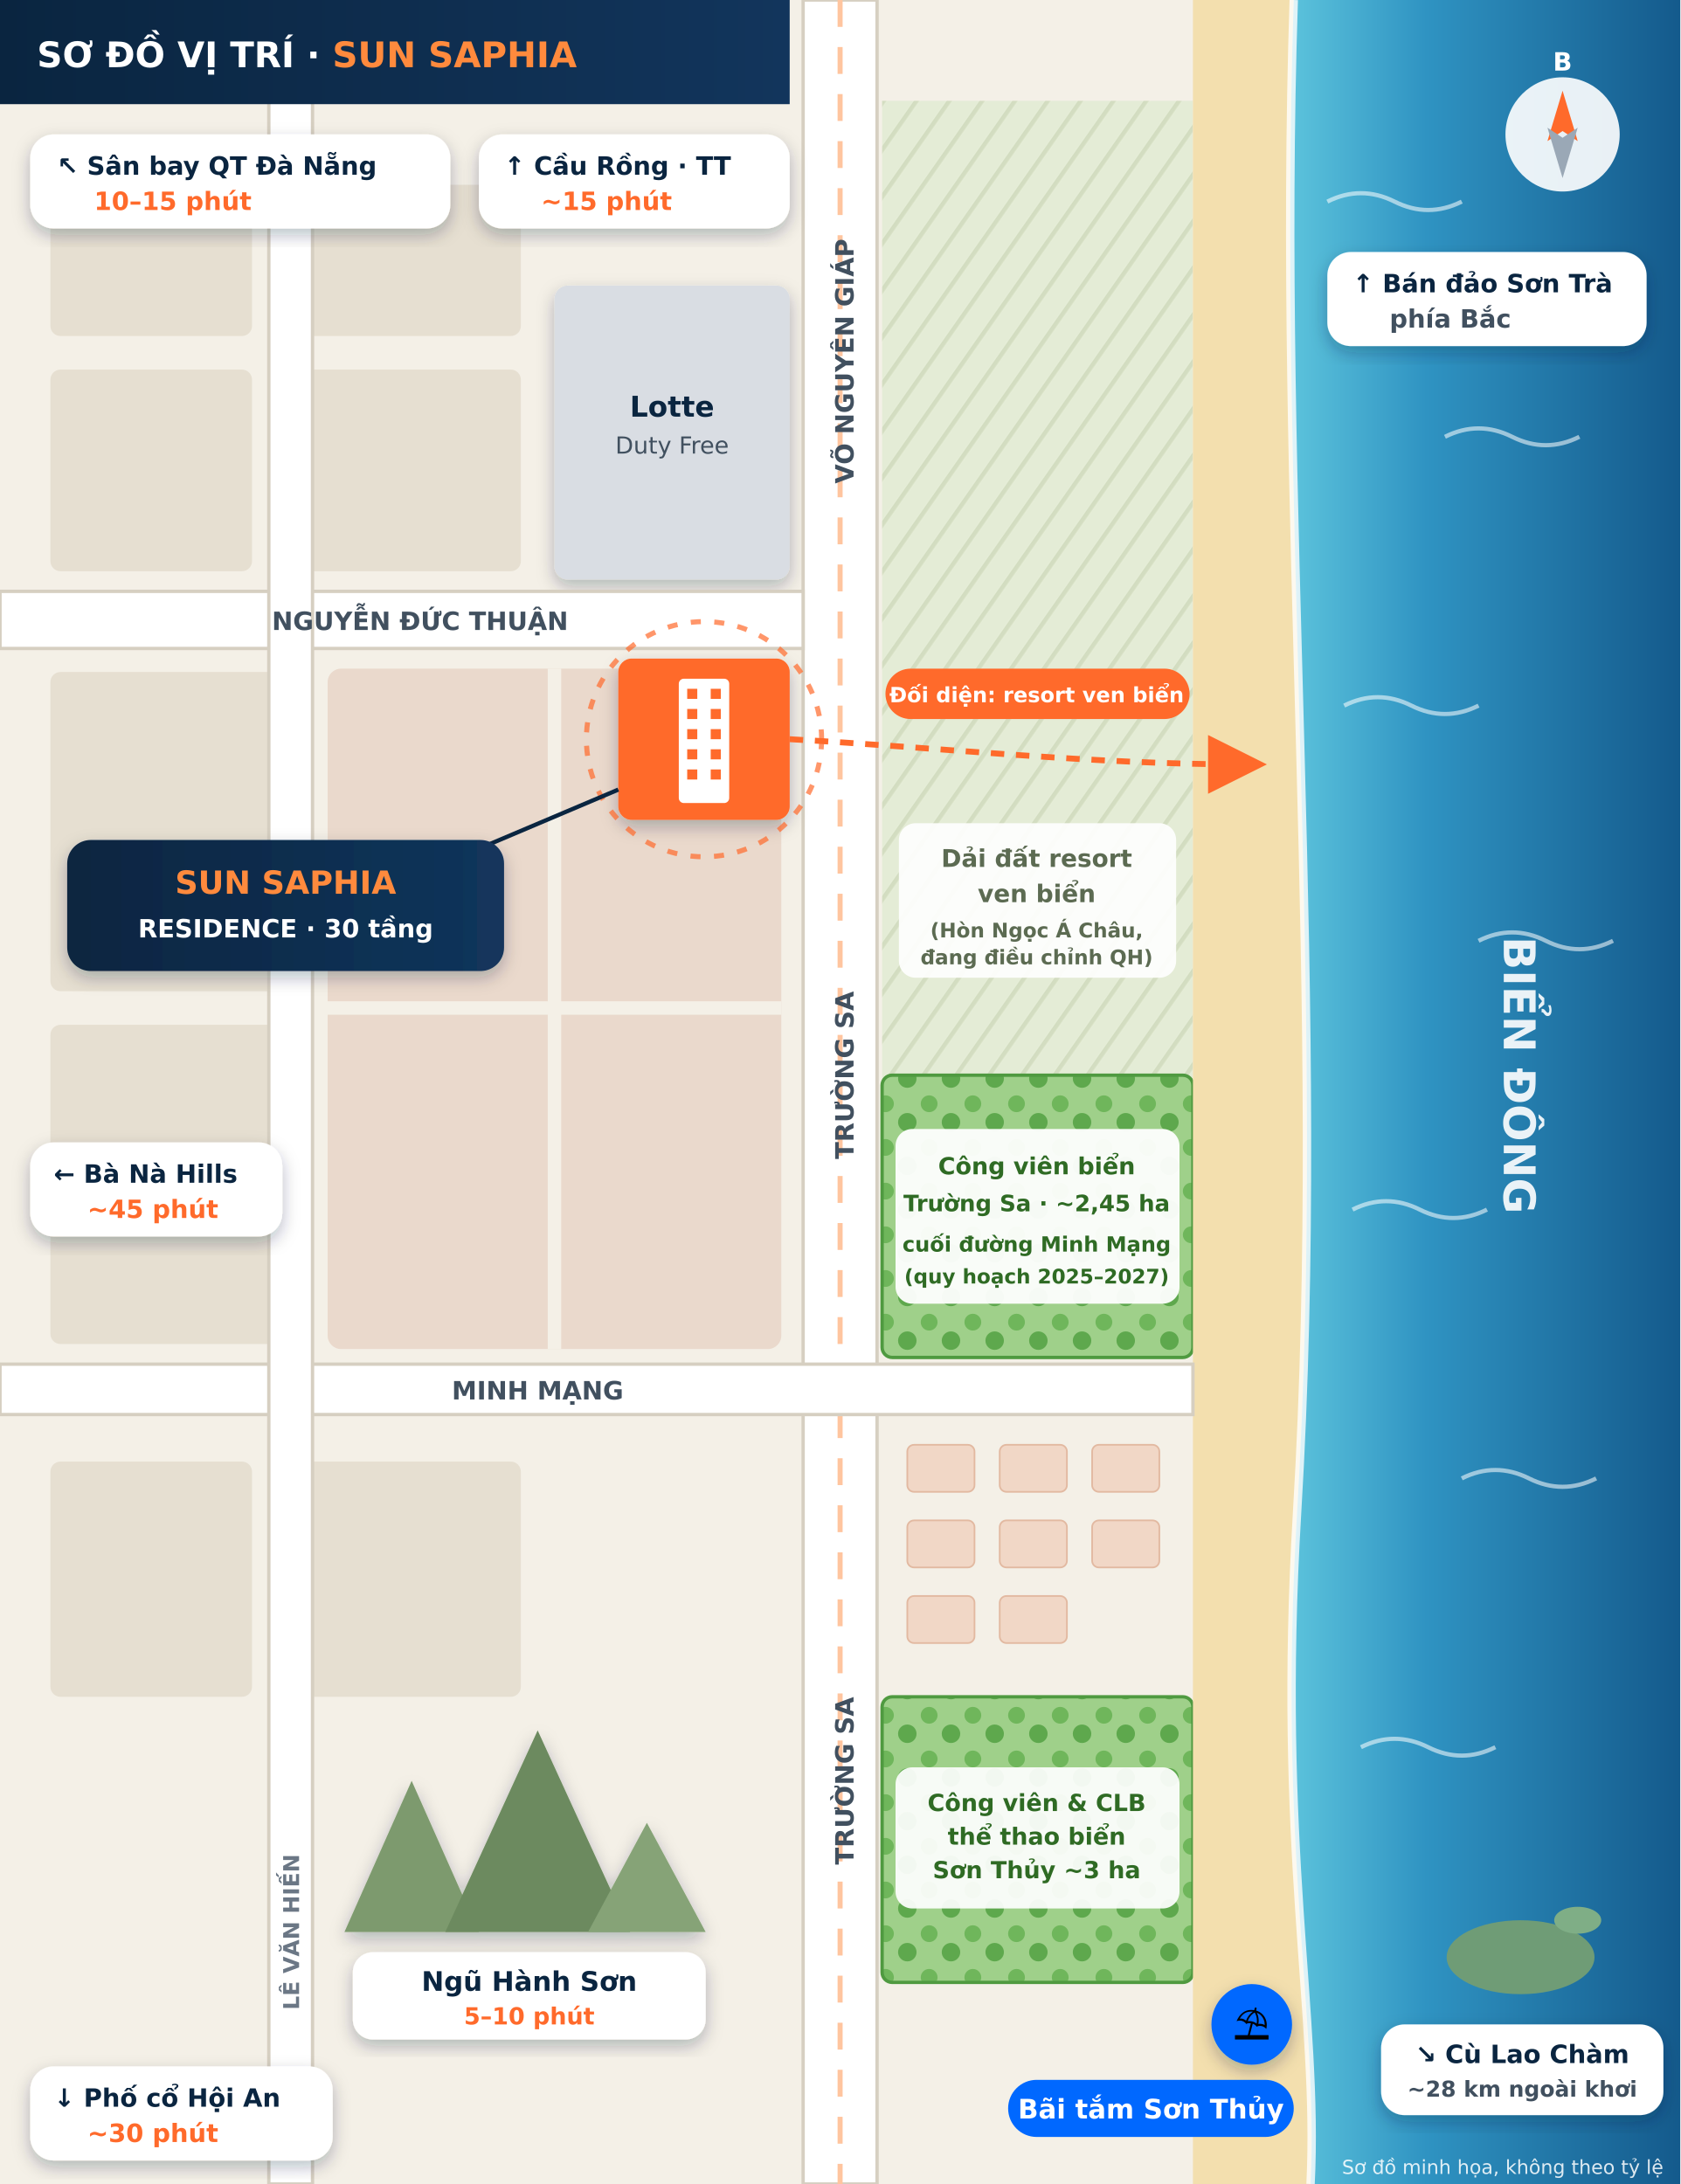
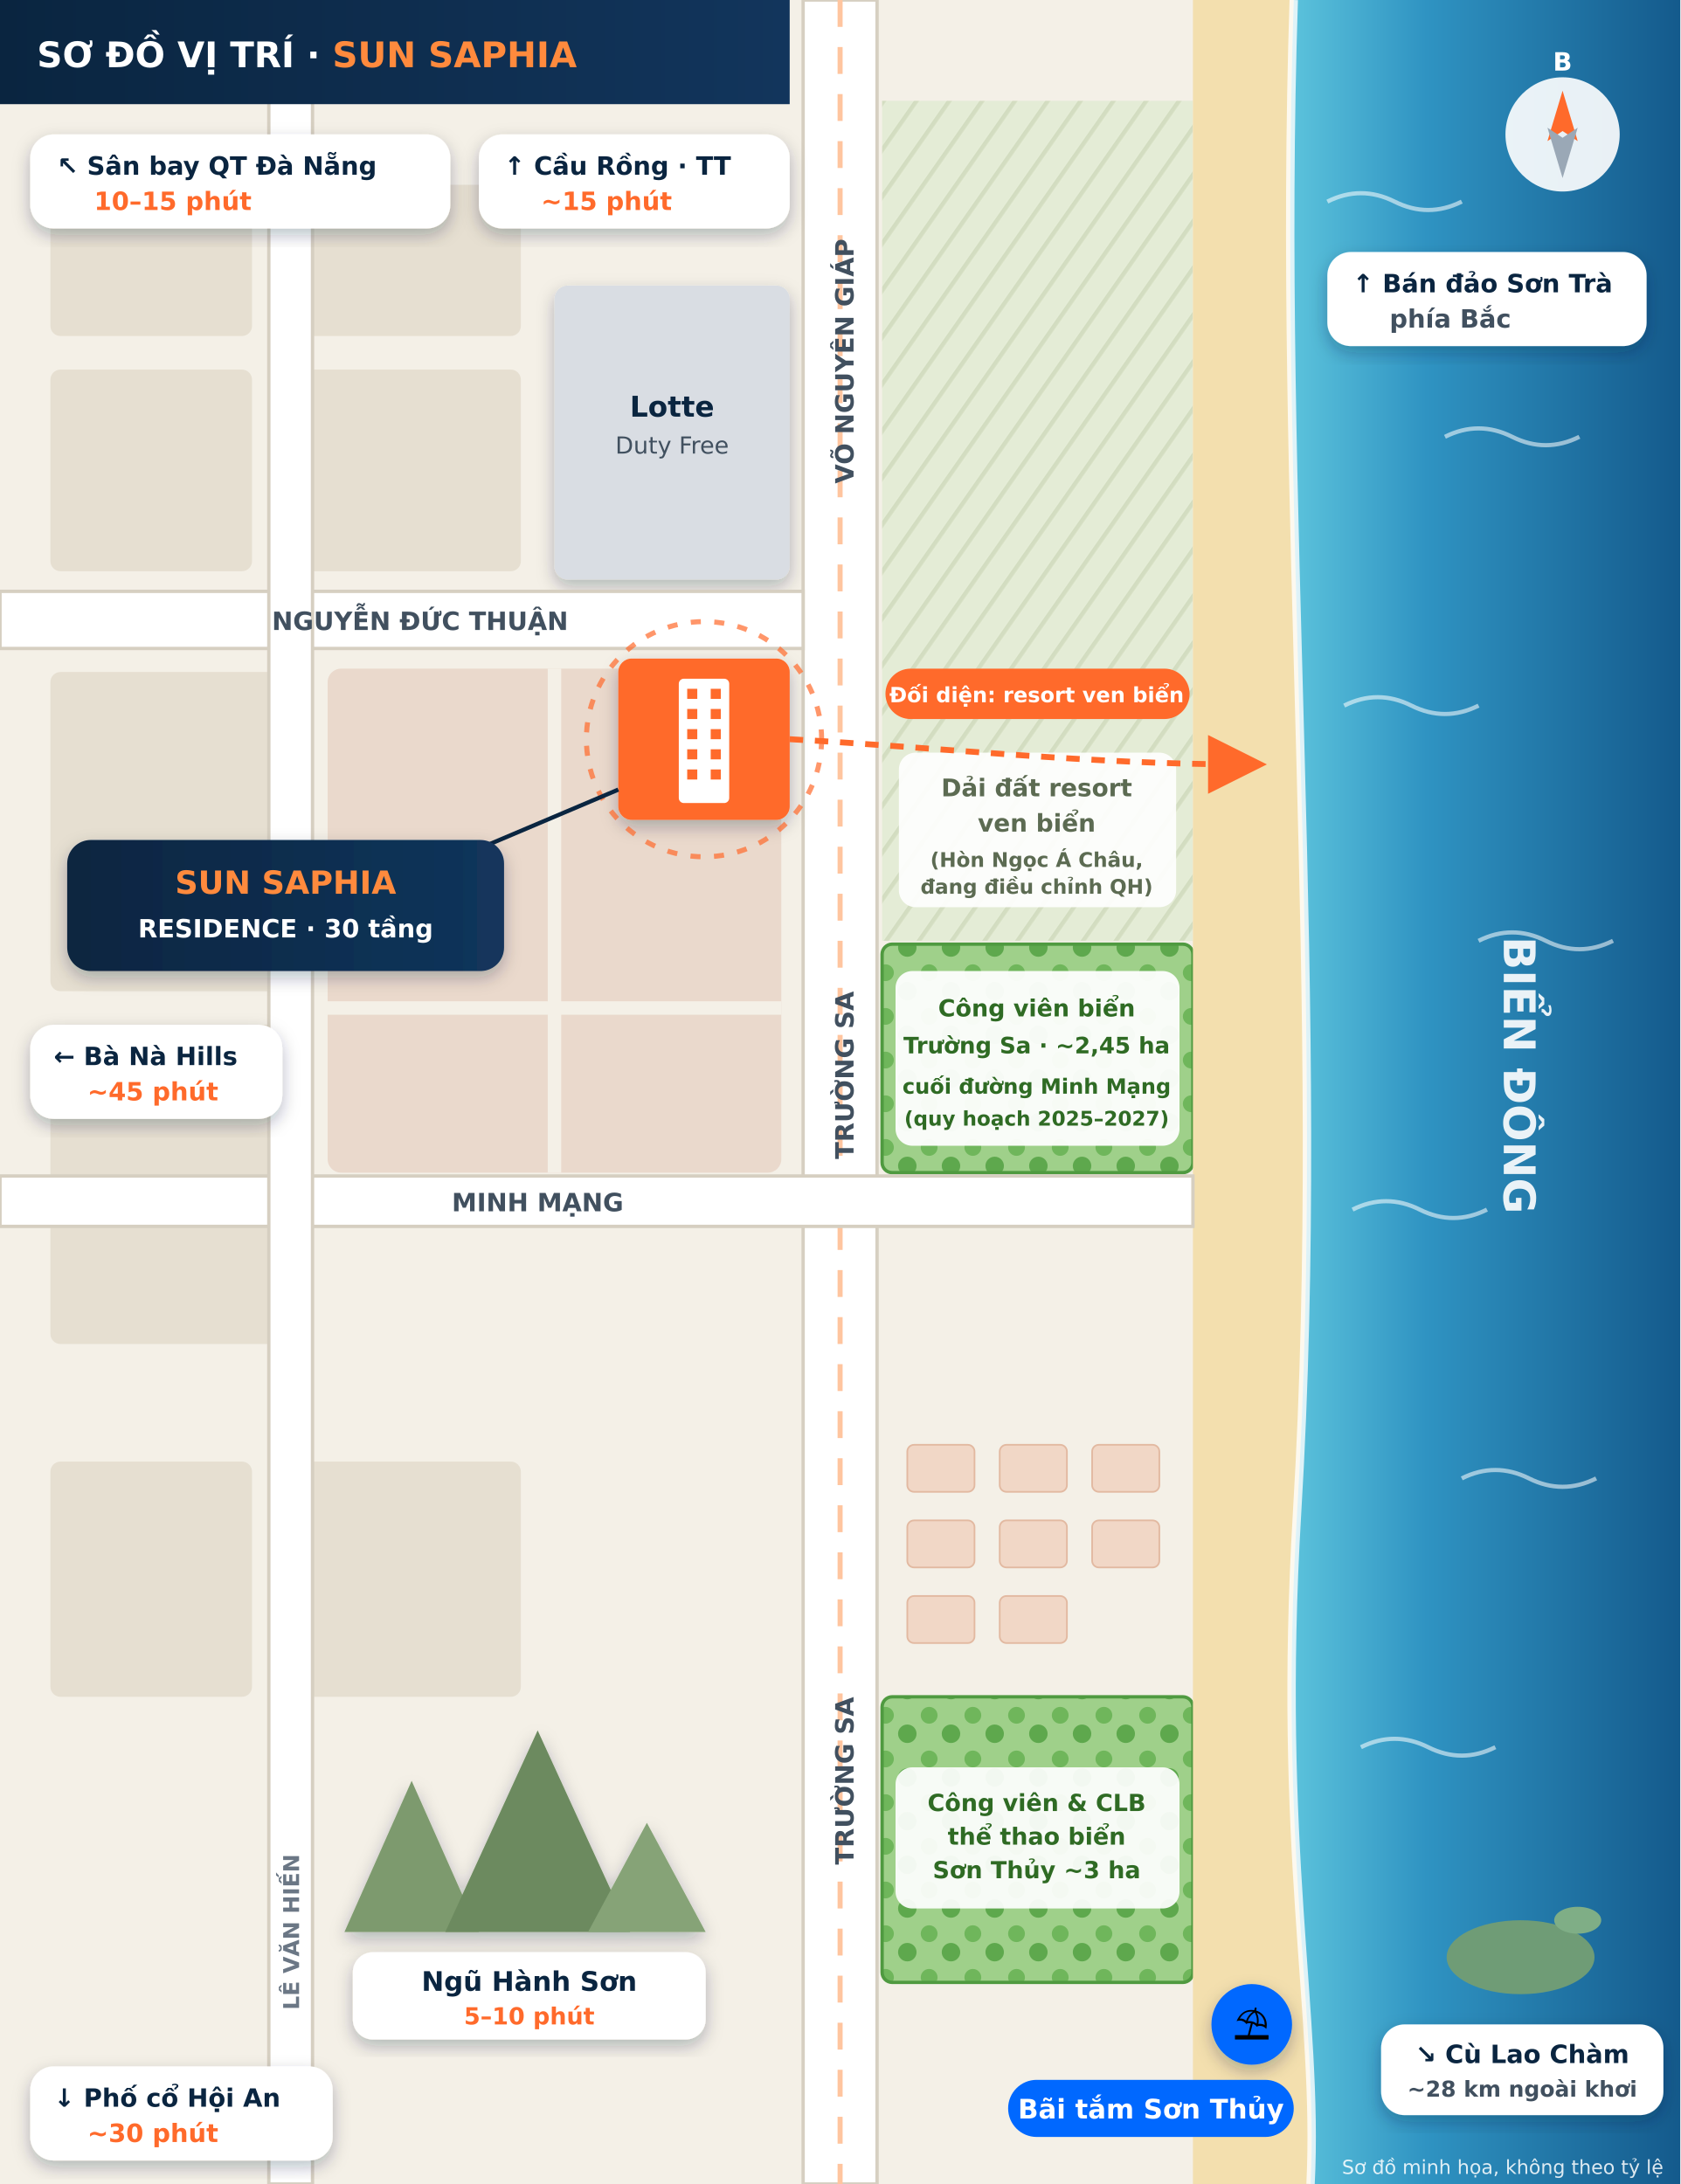
<svg xmlns="http://www.w3.org/2000/svg" viewBox="0 0 1000 1300" width="1000" height="1300" font-family="DejaVu Sans, Arial, sans-serif">
  <defs>
    <linearGradient id="sea" x1="0" x2="1" y1="0" y2="0">
      <stop offset="0" stop-color="#5cc3dc" />
      <stop offset=".35" stop-color="#2f93c2" />
      <stop offset="1" stop-color="#145a8c" />
    </linearGradient>
    <linearGradient id="nav" x1="0" x2="1">
      <stop offset="0" stop-color="#0A2540" />
      <stop offset="1" stop-color="#12355c" />
    </linearGradient>
    <pattern id="trees" width="26" height="26" patternUnits="userSpaceOnUse">
      <rect width="26" height="26" fill="#9fd08a" />
      <circle cx="7" cy="7" r="5" fill="#6fb65b" />
      <circle cx="20" cy="18" r="5.5" fill="#5ea84d" />
    </pattern>
    <pattern id="vac" width="16" height="16" patternUnits="userSpaceOnUse" patternTransform="rotate(35)">
      <rect width="16" height="16" fill="#e4ecd6" />
      <line x1="0" y1="0" x2="0" y2="16" stroke="#d3ddc1" stroke-width="5" />
    </pattern>
    <filter id="sh" x="-20%" y="-20%" width="140%" height="140%">
      <feDropShadow dx="0" dy="4" stdDeviation="5" flood-color="#0A2540" flood-opacity=".28" />
    </filter>
    <marker id="ar" markerWidth="10" markerHeight="10" refX="6" refY="5" orient="auto">
      <path d="M0,0 L10,5 L0,10 z" fill="#FF6A2B" />
    </marker>
  </defs>
  <rect width="1000" height="1300" fill="#f4f0e7" />
  <g fill="#e6dfd1">
    <rect x="30" y="110" width="120" height="90" rx="6" />
    <rect x="170" y="110" width="140" height="90" rx="6" />
    <rect x="30" y="220" width="120" height="120" rx="6" />
    <rect x="170" y="220" width="140" height="120" rx="6" />
    <rect x="30" y="400" width="140" height="190" rx="6" />
    <rect x="30" y="610" width="140" height="190" rx="6" />
    <rect x="30" y="870" width="120" height="140" rx="6" />
    <rect x="170" y="870" width="140" height="140" rx="6" />
  </g>
-   <rect x="195" y="398" width="270" height="405" rx="8" fill="#ead9cc" />
+   <rect x="195" y="398" width="270" height="300" rx="8" fill="#ead9cc" />
  <g stroke="#f4f0e7" stroke-width="8">
    <line x1="195" y1="600" x2="465" y2="600" />
-     <line x1="330" y1="398" x2="330" y2="803" />
+     <line x1="330" y1="398" x2="330" y2="698" />
  </g>
  <rect x="330" y="170" width="140" height="175" rx="8" fill="#d9dde3" filter="url(#sh)" />
  <text x="400" y="248" text-anchor="middle" font-size="17" font-weight="700" fill="#0A2540">Lotte</text>
  <text x="400" y="270" text-anchor="middle" font-size="14" fill="#41505f">Duty Free</text>
-   <rect x="525" y="60" width="185" height="745" fill="url(#vac)" />
-   <rect x="535" y="490" width="165" height="92" rx="10" fill="#ffffff" opacity=".9" />
-   <text x="617" y="516" text-anchor="middle" font-size="14.5" fill="#5c6b52" font-weight="800">Dải đất resort</text>
-   <text x="617" y="537" text-anchor="middle" font-size="14.5" fill="#5c6b52" font-weight="800">ven biển</text>
-   <text x="617" y="558" text-anchor="middle" font-size="12" fill="#5c6b52" font-weight="700">(Hòn Ngọc Á Châu,</text>
-   <text x="617" y="574" text-anchor="middle" font-size="12" fill="#5c6b52" font-weight="700">đang điều chỉnh QH)</text>
-   <rect x="525" y="640" width="185" height="168" rx="6" fill="url(#trees)" stroke="#4f9a40" stroke-width="2" />
-   <rect x="533" y="672" width="169" height="104" rx="10" fill="#ffffff" opacity=".94" />
-   <text x="617" y="699" text-anchor="middle" font-size="14" font-weight="800" fill="#2f6b24">Công viên biển</text>
-   <text x="617" y="721" text-anchor="middle" font-size="13.5" font-weight="800" fill="#2f6b24">Trường Sa · ~2,45 ha</text>
-   <text x="617" y="745" text-anchor="middle" font-size="12.5" font-weight="700" fill="#2f6b24">cuối đường Minh Mạng</text>
-   <text x="617" y="764" text-anchor="middle" font-size="12" font-weight="700" fill="#2f6b24">(quy hoạch 2025–2027)</text>
+   <rect x="525" y="60" width="185" height="500" fill="url(#vac)" />
+   <rect x="535" y="448" width="165" height="92" rx="10" fill="#ffffff" opacity=".9" />
+   <text x="617" y="474" text-anchor="middle" font-size="14.5" fill="#5c6b52" font-weight="800">Dải đất resort</text>
+   <text x="617" y="495" text-anchor="middle" font-size="14.5" fill="#5c6b52" font-weight="800">ven biển</text>
+   <text x="617" y="516" text-anchor="middle" font-size="12" fill="#5c6b52" font-weight="700">(Hòn Ngọc Á Châu,</text>
+   <text x="617" y="532" text-anchor="middle" font-size="12" fill="#5c6b52" font-weight="700">đang điều chỉnh QH)</text>
+   <rect x="525" y="562" width="185" height="136" rx="6" fill="url(#trees)" stroke="#4f9a40" stroke-width="2" />
+   <rect x="533" y="578" width="169" height="104" rx="10" fill="#ffffff" opacity=".94" />
+   <text x="617" y="605" text-anchor="middle" font-size="14" font-weight="800" fill="#2f6b24">Công viên biển</text>
+   <text x="617" y="627" text-anchor="middle" font-size="13.5" font-weight="800" fill="#2f6b24">Trường Sa · ~2,45 ha</text>
+   <text x="617" y="651" text-anchor="middle" font-size="12.5" font-weight="700" fill="#2f6b24">cuối đường Minh Mạng</text>
+   <text x="617" y="670" text-anchor="middle" font-size="12" font-weight="700" fill="#2f6b24">(quy hoạch 2025–2027)</text>
  <g fill="#f1d7c6" stroke="#e2b9a1">
    <rect x="540" y="860" width="40" height="28" rx="4" />
    <rect x="595" y="860" width="40" height="28" rx="4" />
    <rect x="650" y="860" width="40" height="28" rx="4" />
    <rect x="540" y="905" width="40" height="28" rx="4" />
    <rect x="595" y="905" width="40" height="28" rx="4" />
    <rect x="650" y="905" width="40" height="28" rx="4" />
    <rect x="540" y="950" width="40" height="28" rx="4" />
    <rect x="595" y="950" width="40" height="28" rx="4" />
  </g>
  <rect x="525" y="1010" width="185" height="170" rx="6" fill="url(#trees)" stroke="#4f9a40" stroke-width="2" />
  <rect x="533" y="1052" width="169" height="84" rx="10" fill="#ffffff" opacity=".92" />
  <text x="617" y="1078" text-anchor="middle" font-size="14" font-weight="800" fill="#2f6b24">Công viên &amp; CLB</text>
  <text x="617" y="1098" text-anchor="middle" font-size="14" font-weight="800" fill="#2f6b24">thể thao biển</text>
  <text x="617" y="1118" text-anchor="middle" font-size="14" font-weight="800" fill="#2f6b24">Sơn Thủy ~3 ha</text>
  <path d="M710 0 L770 0 C760 300 790 600 772 900 C760 1100 785 1200 780 1300 L710 1300 Z" fill="#f3dfae" />
  <path d="M770 0 L1000 0 L1000 1300 L780 1300 C785 1200 760 1100 772 900 C790 600 760 300 770 0 Z" fill="url(#sea)" />
  <g fill="none" stroke="#ffffff" stroke-opacity=".55" stroke-width="2.5">
    <path d="M790 120 q20 -10 40 0 t40 0" />
    <path d="M860 260 q20 -10 40 0 t40 0" />
    <path d="M800 420 q20 -10 40 0 t40 0" />
    <path d="M880 560 q20 -10 40 0 t40 0" />
    <path d="M805 720 q20 -10 40 0 t40 0" />
    <path d="M870 880 q20 -10 40 0 t40 0" />
    <path d="M810 1040 q20 -10 40 0 t40 0" />
  </g>
  <path d="M770 0 C760 300 790 600 772 900 C760 1100 785 1200 780 1300" fill="none" stroke="#ffffff" stroke-width="5" stroke-opacity=".8" />
  <text x="895" y="640" text-anchor="middle" font-size="26" font-weight="800" fill="#ffffff" fill-opacity=".9" transform="rotate(90 895 640)">BIỂN ĐÔNG</text>
  <g filter="url(#sh)">
    <circle cx="745" cy="1205" r="24" fill="#0068FF" />
  </g>
  <text x="745" y="1214" text-anchor="middle" font-size="24">⛱</text>
  <rect x="600" y="1238" width="170" height="34" rx="17" fill="#0068FF" />
  <text x="685" y="1261" text-anchor="middle" font-size="16" font-weight="800" fill="#fff">Bãi tắm Sơn Thủy</text>
  <rect x="478" y="0" width="44" height="1300" fill="#ffffff" stroke="#d6cfc1" stroke-width="2" />
  <line x1="500" y1="0" x2="500" y2="1300" stroke="#ffc59f" stroke-width="3" stroke-dasharray="16 12" />
  <rect x="0" y="352" width="478" height="34" fill="#ffffff" stroke="#d6cfc1" stroke-width="2" />
-   <rect x="0" y="812" width="710" height="30" fill="#ffffff" stroke="#d6cfc1" stroke-width="2" />
+   <rect x="0" y="700" width="710" height="30" fill="#ffffff" stroke="#d6cfc1" stroke-width="2" />
  <rect x="160" y="0" width="26" height="1300" fill="#ffffff" stroke="#d6cfc1" stroke-width="2" />
  <text x="508" y="215" font-size="15" font-weight="800" fill="#41505f" transform="rotate(-90 508 215)" text-anchor="middle">VÕ NGUYÊN GIÁP</text>
  <text x="508" y="640" font-size="15" font-weight="800" fill="#41505f" transform="rotate(-90 508 640)" text-anchor="middle">TRƯỜNG SA</text>
  <text x="508" y="1060" font-size="15" font-weight="800" fill="#41505f" transform="rotate(-90 508 1060)" text-anchor="middle">TRƯỜNG SA</text>
  <text x="250" y="375" font-size="15" font-weight="800" fill="#41505f" text-anchor="middle">NGUYỄN ĐỨC THUẬN</text>
-   <text x="320" y="833" font-size="15" font-weight="800" fill="#41505f" text-anchor="middle">MINH MẠNG</text>
+   <text x="320" y="721" font-size="15" font-weight="800" fill="#41505f" text-anchor="middle">MINH MẠNG</text>
  <text x="178" y="1150" font-size="13" font-weight="700" fill="#6b7785" transform="rotate(-90 178 1150)" text-anchor="middle">LÊ VĂN HIẾN</text>
  <g filter="url(#sh)">
    <path d="M205 1150 L245 1060 L285 1150 Z" fill="#7d9a6e" />
    <path d="M265 1150 L320 1030 L375 1150 Z" fill="#6c8a5f" />
    <path d="M350 1150 L385 1085 L420 1150 Z" fill="#86a377" />
  </g>
  <rect x="210" y="1162" width="210" height="52" rx="12" fill="#ffffff" filter="url(#sh)" />
  <text x="315" y="1185" text-anchor="middle" font-size="16" font-weight="800" fill="#0A2540">Ngũ Hành Sơn</text>
  <text x="315" y="1205" text-anchor="middle" font-size="14" font-weight="700" fill="#FF6A2B">5–10 phút</text>
  <rect x="368" y="392" width="102" height="96" rx="8" fill="#FF6A2B" filter="url(#sh)" />
  <g fill="#ffffff">
    <rect x="404" y="404" width="30" height="74" rx="3" />
  </g>
  <g fill="#FF6A2B">
    <rect x="409" y="410" width="6" height="6" />
    <rect x="423" y="410" width="6" height="6" />
    <rect x="409" y="422" width="6" height="6" />
    <rect x="423" y="422" width="6" height="6" />
    <rect x="409" y="434" width="6" height="6" />
    <rect x="423" y="434" width="6" height="6" />
    <rect x="409" y="446" width="6" height="6" />
    <rect x="423" y="446" width="6" height="6" />
    <rect x="409" y="458" width="6" height="6" />
    <rect x="423" y="458" width="6" height="6" />
  </g>
  <circle cx="419" cy="440" r="70" fill="none" stroke="#FF6A2B" stroke-width="3" stroke-dasharray="6 8" opacity=".7" />
  <line x1="368" y1="470" x2="250" y2="520" stroke="#0A2540" stroke-width="2.5" />
  <g filter="url(#sh)">
    <rect x="40" y="500" width="260" height="78" rx="14" fill="url(#nav)" />
  </g>
  <text x="170" y="532" text-anchor="middle" font-size="19" font-weight="800" fill="#FF8A3D">SUN SAPHIA</text>
  <text x="170" y="558" text-anchor="middle" font-size="15" font-weight="700" fill="#ffffff">RESIDENCE · 30 tầng</text>
  <path d="M470 440 C560 445 650 455 740 455" fill="none" stroke="#FF6A2B" stroke-width="3.5" stroke-dasharray="8 7" marker-end="url(#ar)" />
  <rect x="527" y="398" width="181" height="30" rx="15" fill="#FF6A2B" />
  <text x="617" y="418" text-anchor="middle" font-size="12.5" font-weight="800" fill="#fff">Đối diện: resort ven biển</text>
  <rect x="0" y="0" width="470" height="62" fill="url(#nav)" />
  <text x="22" y="40" font-size="21" font-weight="800" fill="#ffffff">SƠ ĐỒ VỊ TRÍ · <tspan fill="#FF8A3D">SUN SAPHIA</tspan>
  </text>
  <g transform="translate(930 80)">
    <circle r="34" fill="#ffffff" fill-opacity=".9" />
    <path d="M0 -26 L9 4 L0 -2 L-9 4 Z" fill="#FF6A2B" />
    <path d="M0 26 L9 -4 L0 2 L-9 -4 Z" fill="#9aa8b6" />
    <text y="-8" text-anchor="middle" font-size="0">N</text>
    <text x="0" y="-38" text-anchor="middle" font-size="15" font-weight="800" fill="#ffffff">B</text>
  </g>
  <g font-size="15" font-weight="800">
    <g filter="url(#sh)">
      <rect x="18" y="80" width="250" height="56" rx="14" fill="#ffffff" />
    </g>
    <text x="34" y="104" fill="#0A2540">↖ Sân bay QT Đà Nẵng</text>
    <text x="56" y="125" fill="#FF6A2B">10–15 phút</text>
    <g filter="url(#sh)">
      <rect x="285" y="80" width="185" height="56" rx="14" fill="#ffffff" />
    </g>
    <text x="300" y="104" fill="#0A2540">↑ Cầu Rồng · TT</text>
    <text x="322" y="125" fill="#FF6A2B">~15 phút</text>
    <g filter="url(#sh)">
      <rect x="790" y="150" width="190" height="56" rx="14" fill="#ffffff" />
    </g>
    <text x="805" y="174" fill="#0A2540">↑ Bán đảo Sơn Trà</text>
    <text x="827" y="195" fill="#41505f" font-weight="700">phía Bắc</text>
    <g filter="url(#sh)">
-       <rect x="18" y="680" width="150" height="56" rx="14" fill="#ffffff" />
+       <rect x="18" y="610" width="150" height="56" rx="14" fill="#ffffff" />
    </g>
-     <text x="32" y="704" fill="#0A2540">← Bà Nà Hills</text>
-     <text x="52" y="725" fill="#FF6A2B">~45 phút</text>
+     <text x="32" y="634" fill="#0A2540">← Bà Nà Hills</text>
+     <text x="52" y="655" fill="#FF6A2B">~45 phút</text>
    <g filter="url(#sh)">
      <rect x="18" y="1230" width="180" height="56" rx="14" fill="#ffffff" />
    </g>
    <text x="32" y="1254" fill="#0A2540">↓ Phố cổ Hội An</text>
    <text x="52" y="1275" fill="#FF6A2B">~30 phút</text>
  </g>
  <g transform="translate(905 1165)">
    <ellipse rx="44" ry="22" fill="#6f9c76" />
    <ellipse cx="34" cy="-22" rx="14" ry="8" fill="#7fae86" />
  </g>
  <rect x="822" y="1205" width="168" height="54" rx="14" fill="#ffffff" filter="url(#sh)" />
  <text x="906" y="1228" text-anchor="middle" font-size="15" font-weight="800" fill="#0A2540">↘ Cù Lao Chàm</text>
  <text x="906" y="1248" text-anchor="middle" font-size="13" font-weight="700" fill="#41505f">~28 km ngoài khơi</text>
  <text x="990" y="1294" text-anchor="end" font-size="11.5" fill="#ffffff" fill-opacity=".85">Sơ đồ minh họa, không theo tỷ lệ</text>
</svg>
